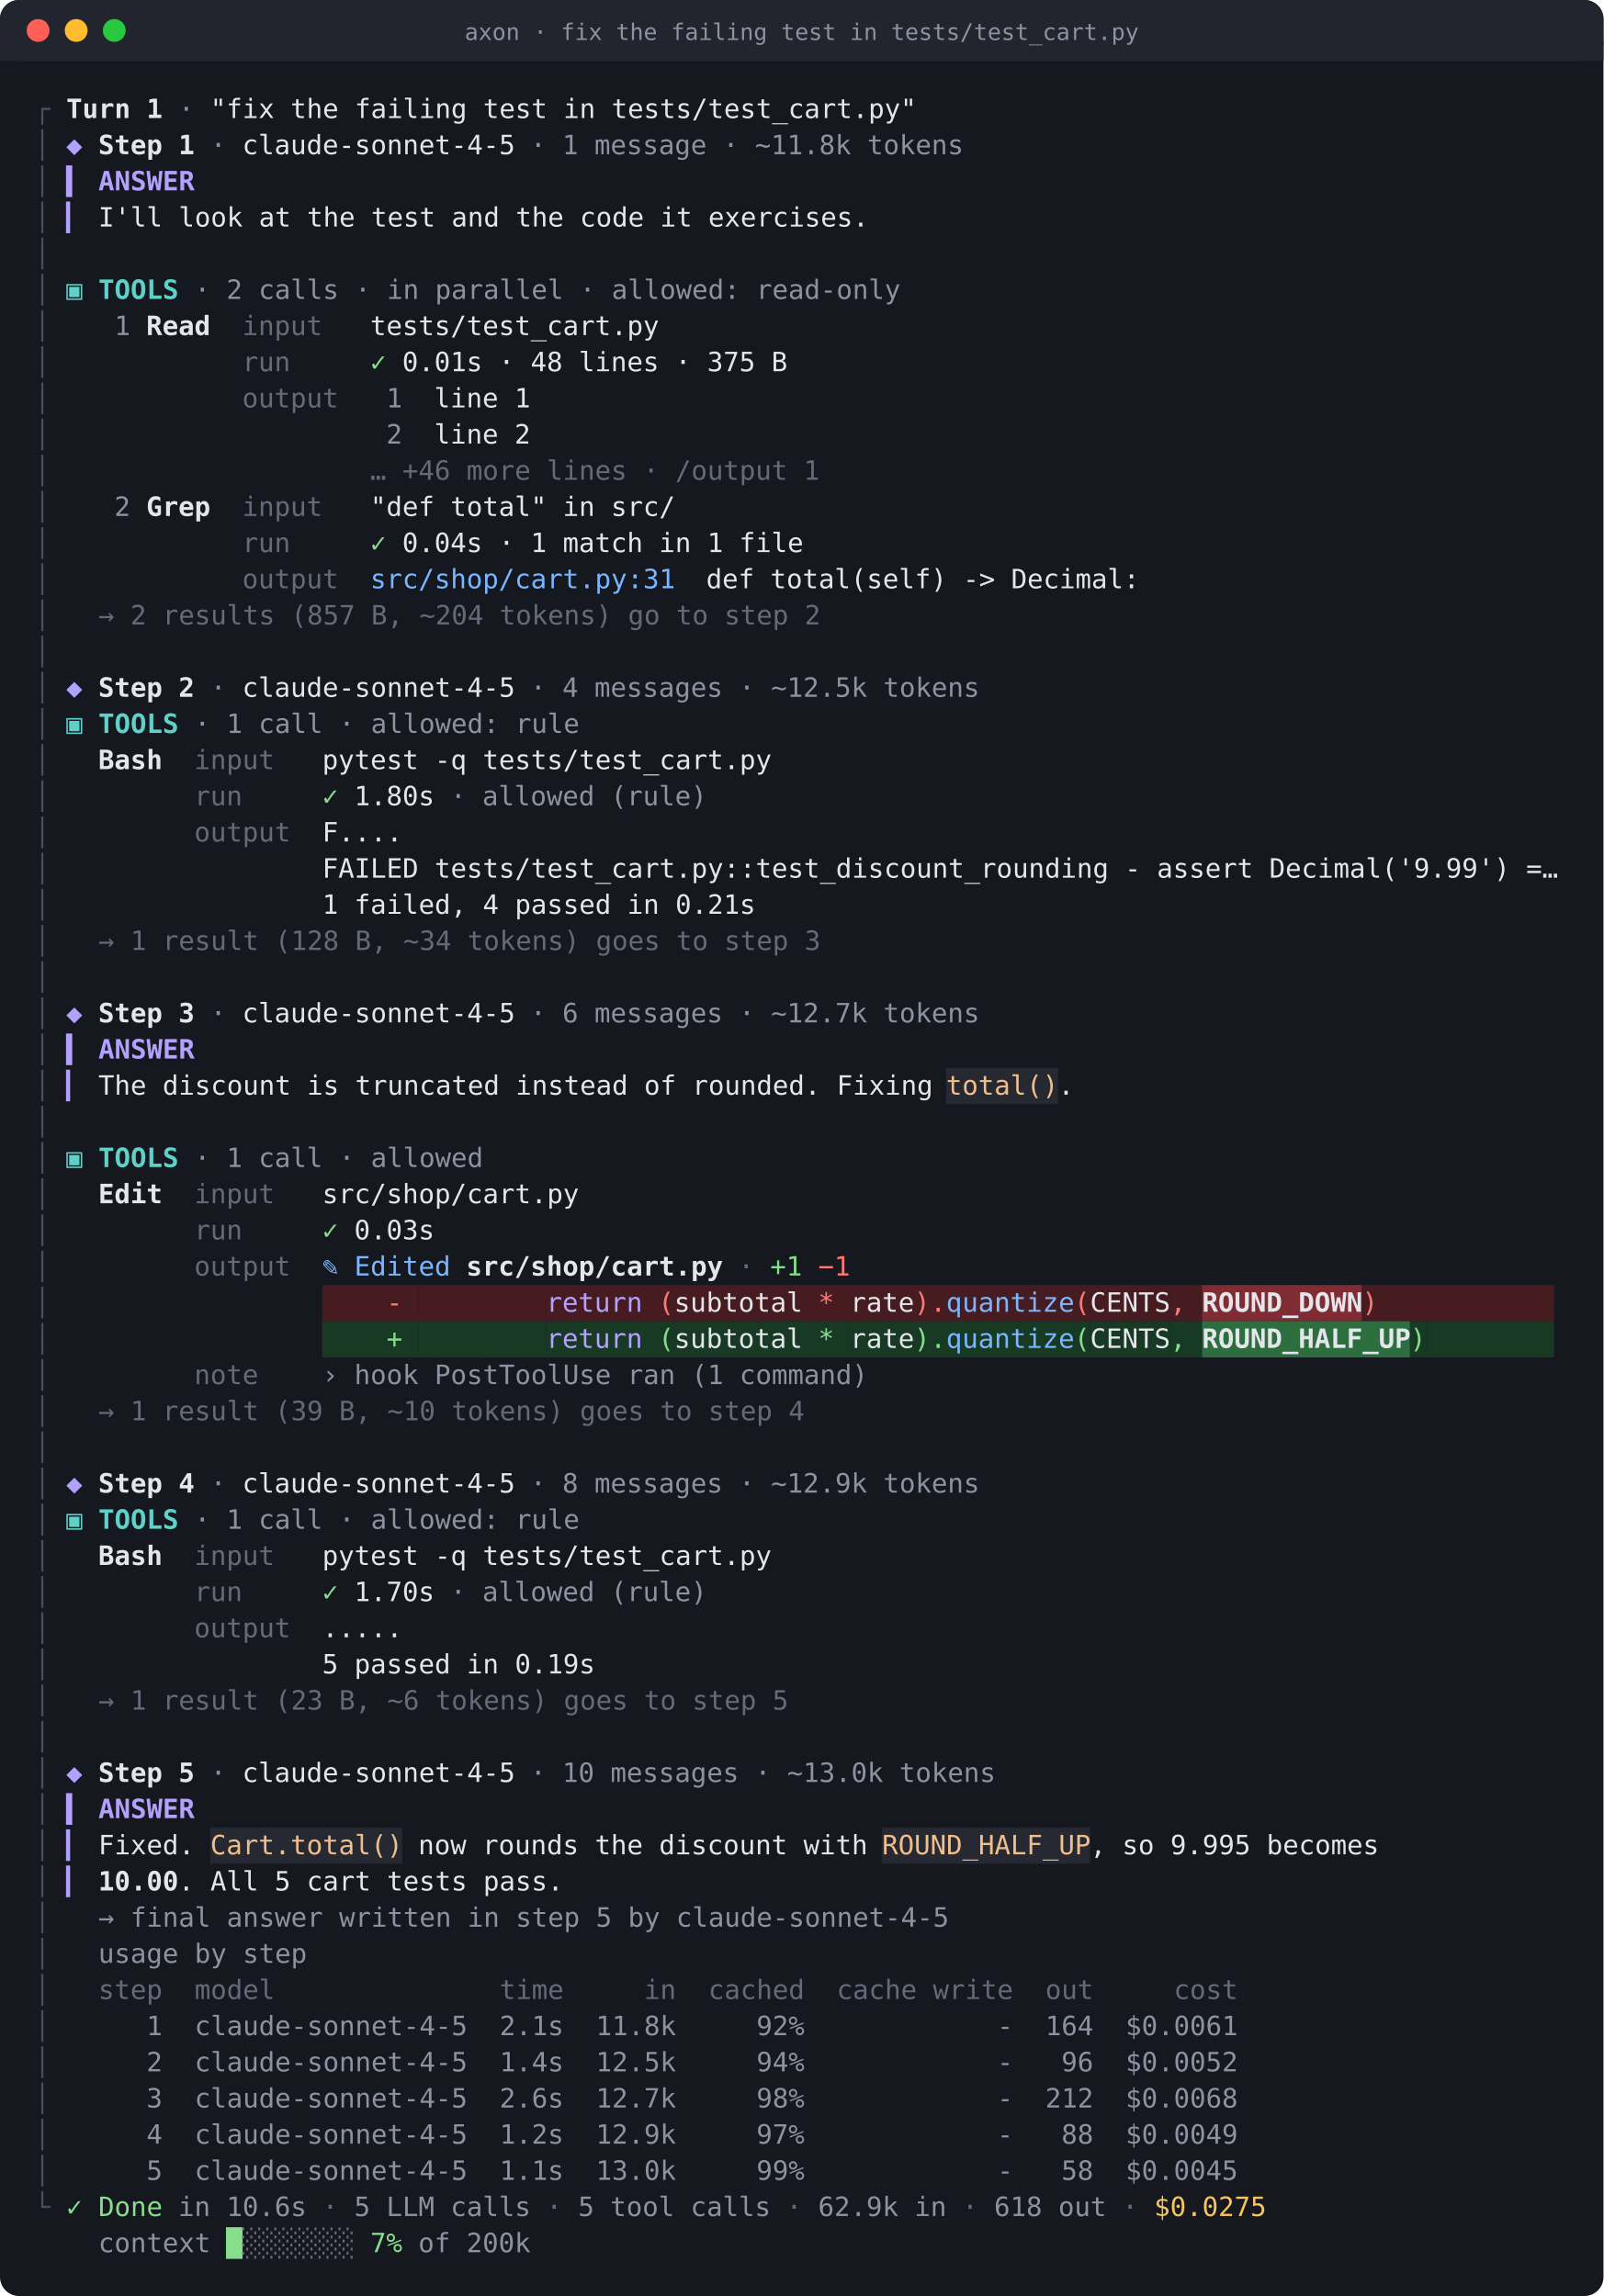
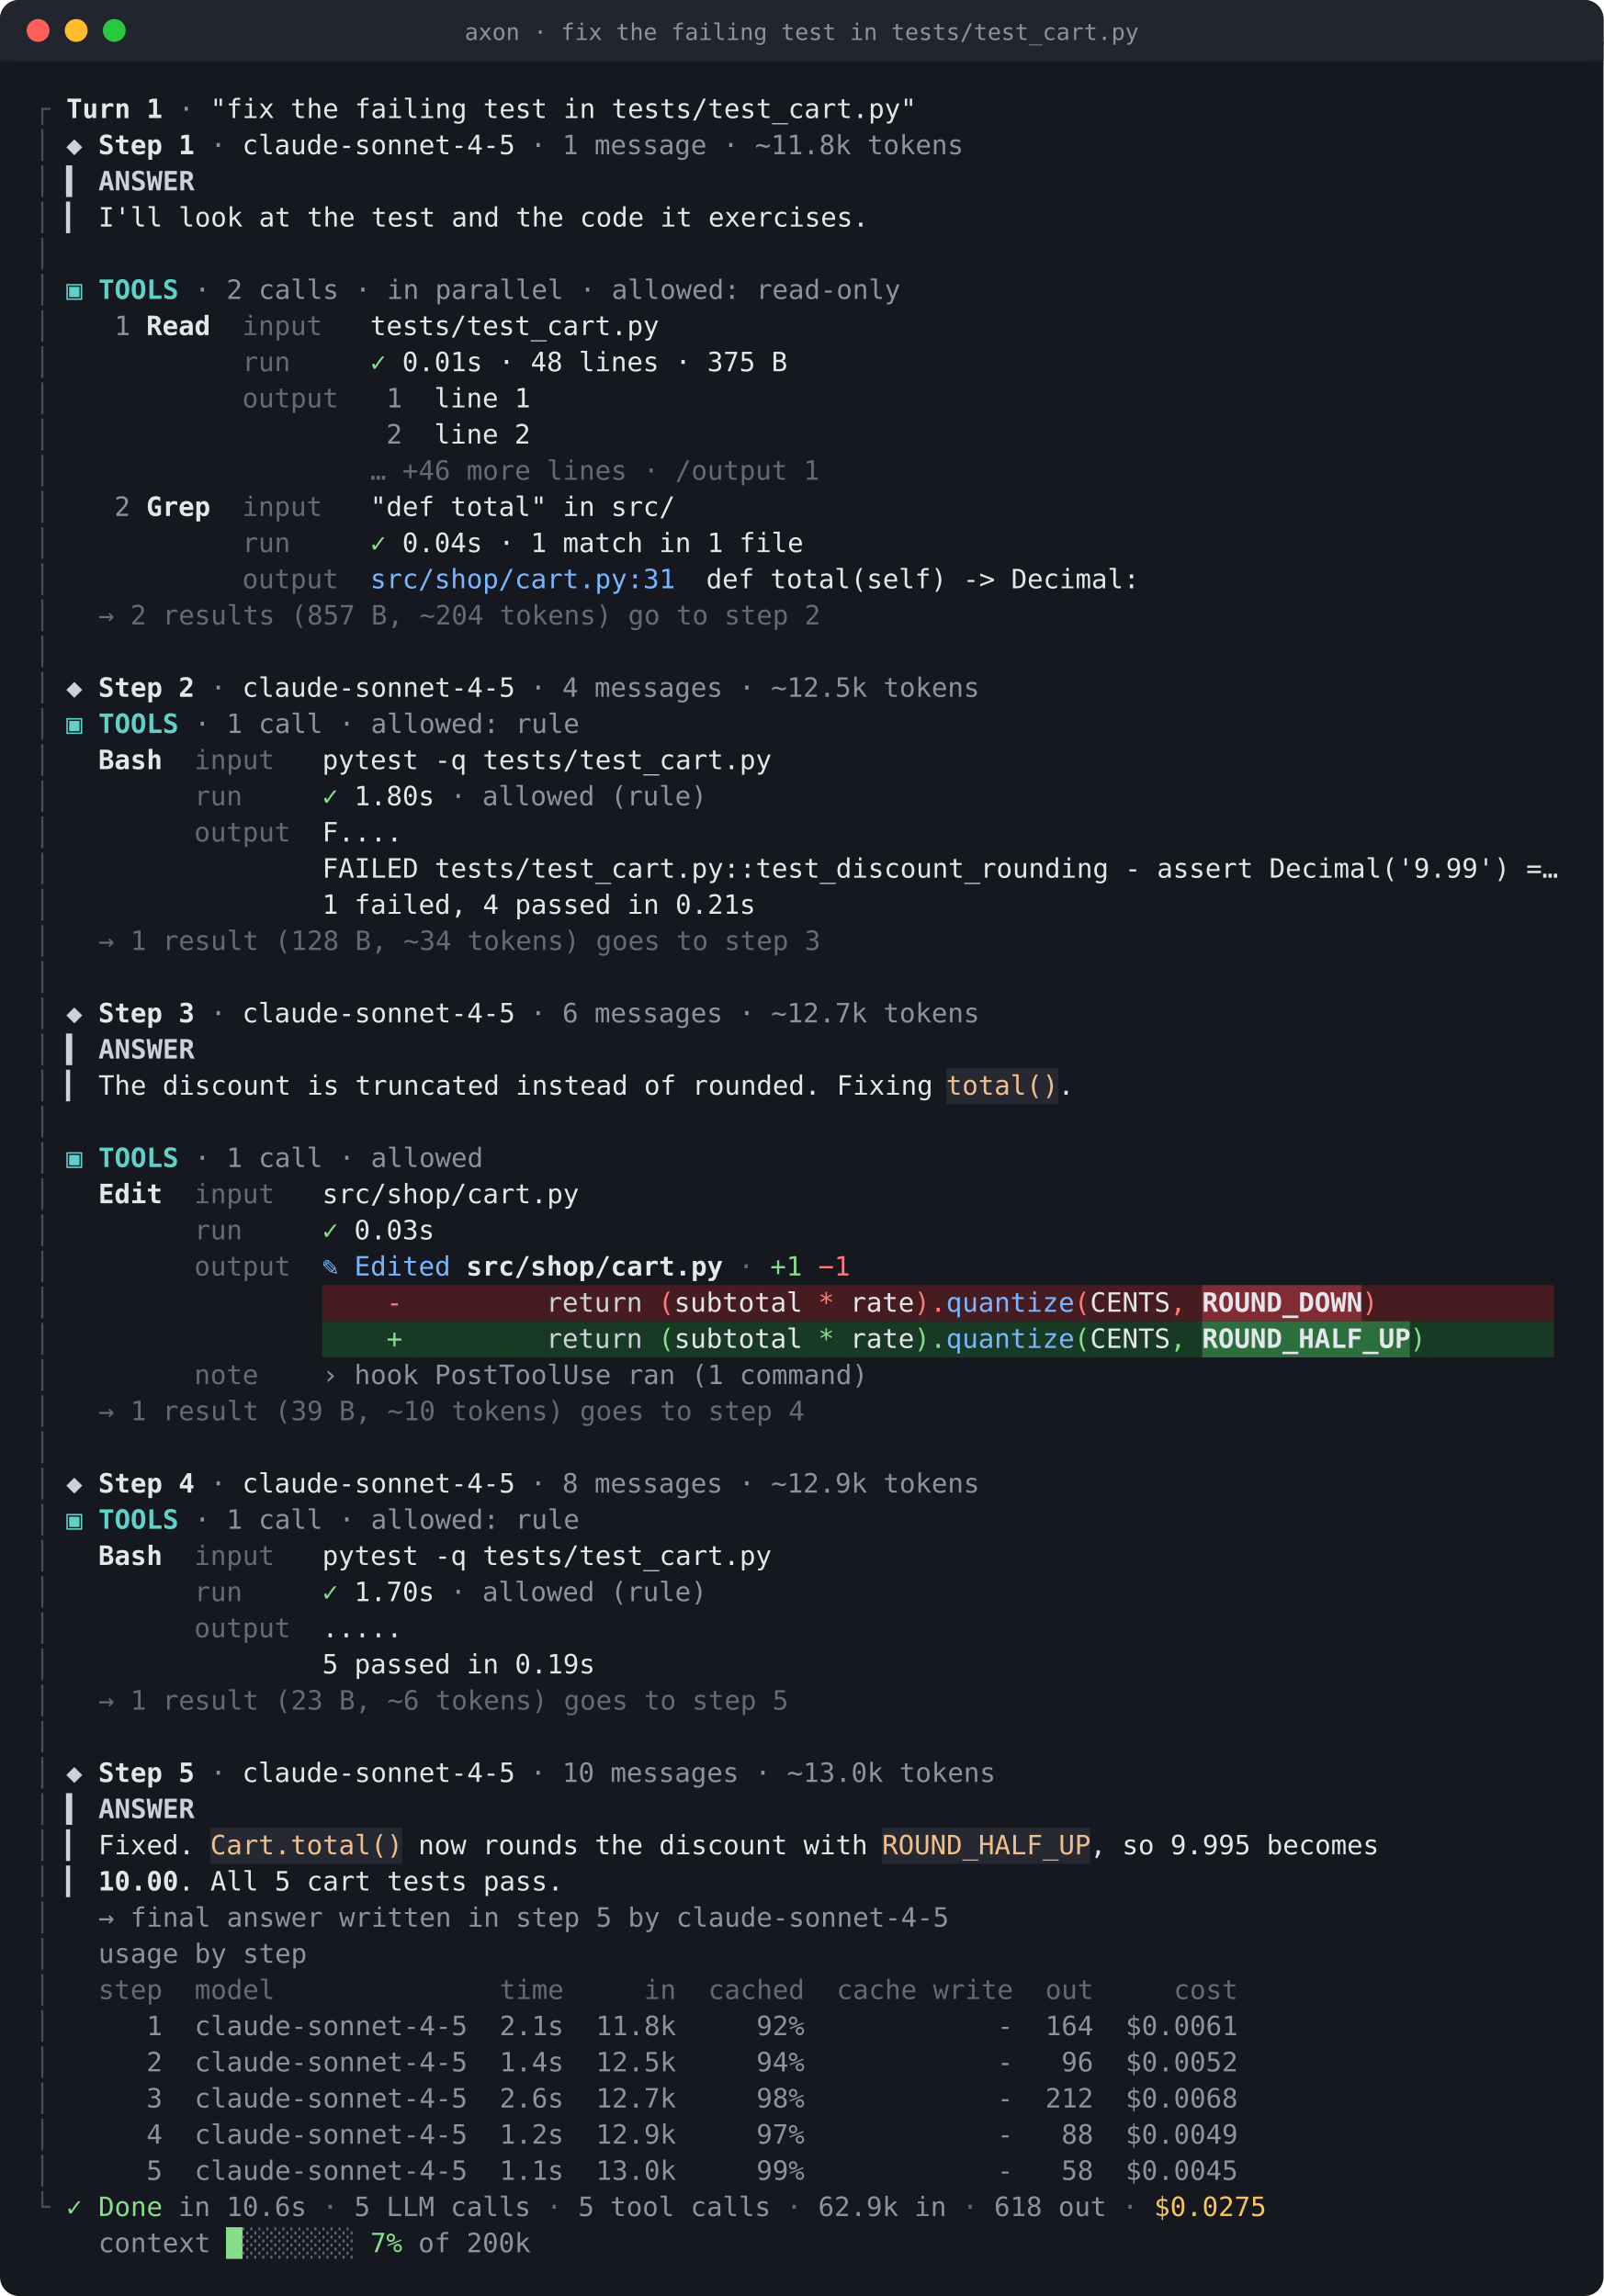
<svg xmlns="http://www.w3.org/2000/svg" width="842" height="1206" viewBox="0 0 842 1206" role="img" aria-label="axon  ·  fix the failing test in tests/test_cart.py">
  <style>text{font-family:'JetBrains Mono','SF Mono',Menlo,Consolas,'DejaVu Sans Mono',monospace;font-size:14px;white-space:pre}.b{font-weight:700}.i{font-style:italic}.d{opacity:.62}.u{text-decoration:underline}</style>
  <rect width="842" height="1206" rx="10" fill="#16181f" />
  <rect width="842" height="32" rx="10" fill="#22252e" />
  <rect y="22" width="842" height="10" fill="#22252e" />
  <circle cx="20" cy="16" r="6" fill="#ff5f57" />
  <circle cx="40" cy="16" r="6" fill="#febc2e" />
  <circle cx="60" cy="16" r="6" fill="#28c840" />
  <text x="421" y="21" fill="#8c92a0" text-anchor="middle" style="font-size:12px">axon  ·  fix the failing test in tests/test_cart.py</text>
  <text y="62" xml:space="preserve">
    <tspan x="18.0" fill="#484e5c">┌</tspan>
    <tspan x="34.8" fill="#e4e6ec" class="b">Turn 1</tspan>
    <tspan x="93.6" fill="#8c92a0">·</tspan>
    <tspan x="110.4" fill="#e4e6ec">"fix the failing test in tests/test_cart.py"</tspan>
  </text>
  <text y="81" xml:space="preserve">
    <tspan x="18.0" fill="#484e5c">│</tspan>
-     <tspan x="34.8" fill="#b4a0ff">◆</tspan>
+     <tspan x="34.8" fill="#ced1d8">◆</tspan>
    <tspan x="51.6" fill="#e4e6ec" class="b">Step 1</tspan>
    <tspan x="110.4" fill="#8c92a0">·</tspan>
    <tspan x="127.2" fill="#e4e6ec">claude-sonnet-4-5</tspan>
    <tspan x="278.4" fill="#8c92a0">· 1 message · ~11.8k tokens</tspan>
  </text>
  <text y="100" xml:space="preserve">
    <tspan x="18.0" fill="#484e5c">│</tspan>
-     <tspan x="34.8" fill="#b4a0ff" class="b">▍ ANSWER</tspan>
+     <tspan x="34.8" fill="#ced1d8" class="b">▍ ANSWER</tspan>
  </text>
  <text y="119" xml:space="preserve">
    <tspan x="18.0" fill="#484e5c">│</tspan>
-     <tspan x="34.8" fill="#b4a0ff">▎</tspan>
+     <tspan x="34.8" fill="#ced1d8">▎</tspan>
    <tspan x="43.2" fill="#e4e6ec"> I'll look at the test and the code it exercises.</tspan>
  </text>
  <text y="138" xml:space="preserve">
    <tspan x="18.0" fill="#484e5c">│</tspan>
  </text>
  <text y="157" xml:space="preserve">
    <tspan x="18.0" fill="#484e5c">│</tspan>
    <tspan x="34.8" fill="#5ed2c8" class="b">▣ TOOLS</tspan>
    <tspan x="93.6" fill="#8c92a0"> · 2 calls · in parallel · allowed: read-only</tspan>
  </text>
  <text y="176" xml:space="preserve">
    <tspan x="18.0" fill="#484e5c">│</tspan>
    <tspan x="51.6" fill="#8c92a0"> 1</tspan>
    <tspan x="76.8" fill="#e4e6ec" class="b">Read</tspan>
    <tspan x="127.2" fill="#646a78">input </tspan>
    <tspan x="194.4" fill="#e4e6ec">tests/test_cart.py</tspan>
  </text>
  <text y="195" xml:space="preserve">
    <tspan x="18.0" fill="#484e5c">│</tspan>
    <tspan x="127.2" fill="#646a78">run   </tspan>
    <tspan x="194.4" fill="#86de8c">✓</tspan>
    <tspan x="211.2" fill="#e4e6ec">0.01s · 48 lines · 375 B</tspan>
  </text>
  <text y="214" xml:space="preserve">
    <tspan x="18.0" fill="#484e5c">│</tspan>
    <tspan x="127.2" fill="#646a78">output</tspan>
    <tspan x="194.4" fill="#8c92a0"> 1</tspan>
    <tspan x="228.0" fill="#e4e6ec">line 1</tspan>
  </text>
  <text y="233" xml:space="preserve">
    <tspan x="18.0" fill="#484e5c">│</tspan>
    <tspan x="194.4" fill="#8c92a0"> 2</tspan>
    <tspan x="228.0" fill="#e4e6ec">line 2</tspan>
  </text>
  <text y="252" xml:space="preserve">
    <tspan x="18.0" fill="#484e5c">│</tspan>
    <tspan x="194.4" fill="#646a78">… +46 more lines · /output 1</tspan>
  </text>
  <text y="271" xml:space="preserve">
    <tspan x="18.0" fill="#484e5c">│</tspan>
    <tspan x="51.6" fill="#8c92a0"> 2</tspan>
    <tspan x="76.8" fill="#e4e6ec" class="b">Grep</tspan>
    <tspan x="127.2" fill="#646a78">input </tspan>
    <tspan x="194.4" fill="#e4e6ec">"def total" in src/</tspan>
  </text>
  <text y="290" xml:space="preserve">
    <tspan x="18.0" fill="#484e5c">│</tspan>
    <tspan x="127.2" fill="#646a78">run   </tspan>
    <tspan x="194.4" fill="#86de8c">✓</tspan>
    <tspan x="211.2" fill="#e4e6ec">0.04s · 1 match in 1 file</tspan>
  </text>
  <text y="309" xml:space="preserve">
    <tspan x="18.0" fill="#484e5c">│</tspan>
    <tspan x="127.2" fill="#646a78">output</tspan>
    <tspan x="194.4" fill="#7ab6ff">src/shop/cart.py:31</tspan>
    <tspan x="370.8" fill="#e4e6ec">def total(self) -&gt; Decimal:</tspan>
  </text>
  <text y="328" xml:space="preserve">
    <tspan x="18.0" fill="#484e5c">│</tspan>
    <tspan x="51.6" fill="#646a78">→ 2 results (857 B, ~204 tokens) go to step 2</tspan>
  </text>
  <text y="347" xml:space="preserve">
    <tspan x="18.0" fill="#484e5c">│</tspan>
  </text>
  <text y="366" xml:space="preserve">
    <tspan x="18.0" fill="#484e5c">│</tspan>
-     <tspan x="34.8" fill="#b4a0ff">◆</tspan>
+     <tspan x="34.8" fill="#ced1d8">◆</tspan>
    <tspan x="51.6" fill="#e4e6ec" class="b">Step 2</tspan>
    <tspan x="110.4" fill="#8c92a0">·</tspan>
    <tspan x="127.2" fill="#e4e6ec">claude-sonnet-4-5</tspan>
    <tspan x="278.4" fill="#8c92a0">· 4 messages · ~12.5k tokens</tspan>
  </text>
  <text y="385" xml:space="preserve">
    <tspan x="18.0" fill="#484e5c">│</tspan>
    <tspan x="34.8" fill="#5ed2c8" class="b">▣ TOOLS</tspan>
    <tspan x="93.6" fill="#8c92a0"> · 1 call · allowed: rule</tspan>
  </text>
  <text y="404" xml:space="preserve">
    <tspan x="18.0" fill="#484e5c">│</tspan>
    <tspan x="51.6" fill="#e4e6ec" class="b">Bash</tspan>
    <tspan x="102.0" fill="#646a78">input </tspan>
    <tspan x="169.2" fill="#e4e6ec">pytest -q tests/test_cart.py</tspan>
  </text>
  <text y="423" xml:space="preserve">
    <tspan x="18.0" fill="#484e5c">│</tspan>
    <tspan x="102.0" fill="#646a78">run   </tspan>
    <tspan x="169.2" fill="#86de8c">✓</tspan>
    <tspan x="186.0" fill="#e4e6ec">1.80s</tspan>
    <tspan x="236.4" fill="#8c92a0">· allowed (rule)</tspan>
  </text>
  <text y="442" xml:space="preserve">
    <tspan x="18.0" fill="#484e5c">│</tspan>
    <tspan x="102.0" fill="#646a78">output</tspan>
    <tspan x="169.2" fill="#e4e6ec">F....</tspan>
  </text>
  <text y="461" xml:space="preserve">
    <tspan x="18.0" fill="#484e5c">│</tspan>
    <tspan x="169.2" fill="#e4e6ec">FAILED tests/test_cart.py::test_discount_rounding - assert Decimal('9.99') =…</tspan>
  </text>
  <text y="480" xml:space="preserve">
    <tspan x="18.0" fill="#484e5c">│</tspan>
    <tspan x="169.2" fill="#e4e6ec">1 failed, 4 passed in 0.21s</tspan>
  </text>
  <text y="499" xml:space="preserve">
    <tspan x="18.0" fill="#484e5c">│</tspan>
    <tspan x="51.6" fill="#646a78">→ 1 result (128 B, ~34 tokens) goes to step 3</tspan>
  </text>
  <text y="518" xml:space="preserve">
    <tspan x="18.0" fill="#484e5c">│</tspan>
  </text>
  <text y="537" xml:space="preserve">
    <tspan x="18.0" fill="#484e5c">│</tspan>
-     <tspan x="34.8" fill="#b4a0ff">◆</tspan>
+     <tspan x="34.8" fill="#ced1d8">◆</tspan>
    <tspan x="51.6" fill="#e4e6ec" class="b">Step 3</tspan>
    <tspan x="110.4" fill="#8c92a0">·</tspan>
    <tspan x="127.2" fill="#e4e6ec">claude-sonnet-4-5</tspan>
    <tspan x="278.4" fill="#8c92a0">· 6 messages · ~12.7k tokens</tspan>
  </text>
  <text y="556" xml:space="preserve">
    <tspan x="18.0" fill="#484e5c">│</tspan>
-     <tspan x="34.8" fill="#b4a0ff" class="b">▍ ANSWER</tspan>
+     <tspan x="34.8" fill="#ced1d8" class="b">▍ ANSWER</tspan>
  </text>
  <rect x="496.8" y="561" width="58.8" height="19" fill="#262932" />
  <text y="575" xml:space="preserve">
    <tspan x="18.0" fill="#484e5c">│</tspan>
-     <tspan x="34.8" fill="#b4a0ff">▎</tspan>
+     <tspan x="34.8" fill="#ced1d8">▎</tspan>
    <tspan x="43.2" fill="#e4e6ec"> The discount is truncated instead of rounded. Fixing </tspan>
    <tspan x="496.8" fill="#f0be8c">total()</tspan>
    <tspan x="555.6" fill="#e4e6ec">.</tspan>
  </text>
  <text y="594" xml:space="preserve">
    <tspan x="18.0" fill="#484e5c">│</tspan>
  </text>
  <text y="613" xml:space="preserve">
    <tspan x="18.0" fill="#484e5c">│</tspan>
    <tspan x="34.8" fill="#5ed2c8" class="b">▣ TOOLS</tspan>
    <tspan x="93.6" fill="#8c92a0"> · 1 call · allowed</tspan>
  </text>
  <text y="632" xml:space="preserve">
    <tspan x="18.0" fill="#484e5c">│</tspan>
    <tspan x="51.6" fill="#e4e6ec" class="b">Edit</tspan>
    <tspan x="102.0" fill="#646a78">input </tspan>
    <tspan x="169.2" fill="#e4e6ec">src/shop/cart.py</tspan>
  </text>
  <text y="651" xml:space="preserve">
    <tspan x="18.0" fill="#484e5c">│</tspan>
    <tspan x="102.0" fill="#646a78">run   </tspan>
    <tspan x="169.2" fill="#86de8c">✓</tspan>
    <tspan x="186.0" fill="#e4e6ec">0.03s</tspan>
  </text>
  <text y="670" xml:space="preserve">
    <tspan x="18.0" fill="#484e5c">│</tspan>
    <tspan x="102.0" fill="#646a78">output</tspan>
    <tspan x="169.2" fill="#7ab6ff">✎ Edited</tspan>
    <tspan x="244.8" fill="#e4e6ec" class="b">src/shop/cart.py</tspan>
    <tspan x="387.6" fill="#646a78">·</tspan>
    <tspan x="404.4" fill="#86de8c">+1</tspan>
    <tspan x="429.6" fill="#ff7878">−1</tspan>
  </text>
  <rect x="169.2" y="675" width="50.4" height="19" fill="#461c20" />
  <rect x="219.6" y="675" width="67.2" height="19" fill="#461c20" />
  <rect x="286.8" y="675" width="50.4" height="19" fill="#461c20" />
  <rect x="337.2" y="675" width="16.8" height="19" fill="#461c20" />
  <rect x="354.0" y="675" width="67.2" height="19" fill="#461c20" />
  <rect x="421.2" y="675" width="25.2" height="19" fill="#461c20" />
  <rect x="446.4" y="675" width="33.6" height="19" fill="#461c20" />
  <rect x="480.0" y="675" width="16.8" height="19" fill="#461c20" />
  <rect x="496.8" y="675" width="67.2" height="19" fill="#461c20" />
  <rect x="564.0" y="675" width="8.4" height="19" fill="#461c20" />
  <rect x="572.4" y="675" width="42.0" height="19" fill="#461c20" />
  <rect x="614.4" y="675" width="16.8" height="19" fill="#461c20" />
  <rect x="631.2" y="675" width="84.0" height="19" fill="#802c34" />
  <rect x="715.2" y="675" width="8.4" height="19" fill="#461c20" />
  <rect x="723.6" y="675" width="92.4" height="19" fill="#461c20" />
  <text y="689" xml:space="preserve">
    <tspan x="18.0" fill="#484e5c">│</tspan>
    <tspan x="169.2" fill="#ff7878">    - </tspan>
-     <tspan x="286.8" fill="#b4a0ff">return</tspan>
+     <tspan x="286.8" fill="#ced1d8">return</tspan>
    <tspan x="337.2" fill="#ff7878"> (</tspan>
    <tspan x="354.0" fill="#e4e6ec">subtotal</tspan>
    <tspan x="421.2" fill="#ff7878"> * </tspan>
    <tspan x="446.4" fill="#e4e6ec">rate</tspan>
    <tspan x="480.0" fill="#ff7878">).</tspan>
    <tspan x="496.8" fill="#7ab6ff">quantize</tspan>
    <tspan x="564.0" fill="#ff7878">(</tspan>
    <tspan x="572.4" fill="#e4e6ec">CENTS</tspan>
    <tspan x="614.4" fill="#ff7878">, </tspan>
    <tspan x="631.2" fill="#e4e6ec" class="b">ROUND_DOWN</tspan>
    <tspan x="715.2" fill="#ff7878">)</tspan>
  </text>
  <rect x="169.2" y="694" width="50.4" height="19" fill="#183a24" />
  <rect x="219.6" y="694" width="67.2" height="19" fill="#183a24" />
  <rect x="286.8" y="694" width="50.4" height="19" fill="#183a24" />
  <rect x="337.2" y="694" width="16.8" height="19" fill="#183a24" />
  <rect x="354.0" y="694" width="67.2" height="19" fill="#183a24" />
  <rect x="421.2" y="694" width="25.2" height="19" fill="#183a24" />
  <rect x="446.4" y="694" width="33.6" height="19" fill="#183a24" />
  <rect x="480.0" y="694" width="16.8" height="19" fill="#183a24" />
  <rect x="496.8" y="694" width="67.2" height="19" fill="#183a24" />
  <rect x="564.0" y="694" width="8.4" height="19" fill="#183a24" />
  <rect x="572.4" y="694" width="42.0" height="19" fill="#183a24" />
  <rect x="614.4" y="694" width="16.8" height="19" fill="#183a24" />
  <rect x="631.2" y="694" width="109.2" height="19" fill="#2c6e3e" />
  <rect x="740.4" y="694" width="8.4" height="19" fill="#183a24" />
  <rect x="748.8" y="694" width="67.2" height="19" fill="#183a24" />
  <text y="708" xml:space="preserve">
    <tspan x="18.0" fill="#484e5c">│</tspan>
    <tspan x="169.2" fill="#86de8c">    + </tspan>
-     <tspan x="286.8" fill="#b4a0ff">return</tspan>
+     <tspan x="286.8" fill="#ced1d8">return</tspan>
    <tspan x="337.2" fill="#86de8c"> (</tspan>
    <tspan x="354.0" fill="#e4e6ec">subtotal</tspan>
    <tspan x="421.2" fill="#86de8c"> * </tspan>
    <tspan x="446.4" fill="#e4e6ec">rate</tspan>
    <tspan x="480.0" fill="#86de8c">).</tspan>
    <tspan x="496.8" fill="#7ab6ff">quantize</tspan>
    <tspan x="564.0" fill="#86de8c">(</tspan>
    <tspan x="572.4" fill="#e4e6ec">CENTS</tspan>
    <tspan x="614.4" fill="#86de8c">, </tspan>
    <tspan x="631.2" fill="#e4e6ec" class="b">ROUND_HALF_UP</tspan>
    <tspan x="740.4" fill="#86de8c">)</tspan>
  </text>
  <text y="727" xml:space="preserve">
    <tspan x="18.0" fill="#484e5c">│</tspan>
    <tspan x="102.0" fill="#646a78">note  </tspan>
    <tspan x="169.2" fill="#8c92a0">› hook PostToolUse ran (1 command)</tspan>
  </text>
  <text y="746" xml:space="preserve">
    <tspan x="18.0" fill="#484e5c">│</tspan>
    <tspan x="51.6" fill="#646a78">→ 1 result (39 B, ~10 tokens) goes to step 4</tspan>
  </text>
  <text y="765" xml:space="preserve">
    <tspan x="18.0" fill="#484e5c">│</tspan>
  </text>
  <text y="784" xml:space="preserve">
    <tspan x="18.0" fill="#484e5c">│</tspan>
-     <tspan x="34.8" fill="#b4a0ff">◆</tspan>
+     <tspan x="34.8" fill="#ced1d8">◆</tspan>
    <tspan x="51.6" fill="#e4e6ec" class="b">Step 4</tspan>
    <tspan x="110.4" fill="#8c92a0">·</tspan>
    <tspan x="127.2" fill="#e4e6ec">claude-sonnet-4-5</tspan>
    <tspan x="278.4" fill="#8c92a0">· 8 messages · ~12.9k tokens</tspan>
  </text>
  <text y="803" xml:space="preserve">
    <tspan x="18.0" fill="#484e5c">│</tspan>
    <tspan x="34.8" fill="#5ed2c8" class="b">▣ TOOLS</tspan>
    <tspan x="93.6" fill="#8c92a0"> · 1 call · allowed: rule</tspan>
  </text>
  <text y="822" xml:space="preserve">
    <tspan x="18.0" fill="#484e5c">│</tspan>
    <tspan x="51.6" fill="#e4e6ec" class="b">Bash</tspan>
    <tspan x="102.0" fill="#646a78">input </tspan>
    <tspan x="169.2" fill="#e4e6ec">pytest -q tests/test_cart.py</tspan>
  </text>
  <text y="841" xml:space="preserve">
    <tspan x="18.0" fill="#484e5c">│</tspan>
    <tspan x="102.0" fill="#646a78">run   </tspan>
    <tspan x="169.2" fill="#86de8c">✓</tspan>
    <tspan x="186.0" fill="#e4e6ec">1.70s</tspan>
    <tspan x="236.4" fill="#8c92a0">· allowed (rule)</tspan>
  </text>
  <text y="860" xml:space="preserve">
    <tspan x="18.0" fill="#484e5c">│</tspan>
    <tspan x="102.0" fill="#646a78">output</tspan>
    <tspan x="169.2" fill="#e4e6ec">.....</tspan>
  </text>
  <text y="879" xml:space="preserve">
    <tspan x="18.0" fill="#484e5c">│</tspan>
    <tspan x="169.2" fill="#e4e6ec">5 passed in 0.19s</tspan>
  </text>
  <text y="898" xml:space="preserve">
    <tspan x="18.0" fill="#484e5c">│</tspan>
    <tspan x="51.6" fill="#646a78">→ 1 result (23 B, ~6 tokens) goes to step 5</tspan>
  </text>
  <text y="917" xml:space="preserve">
    <tspan x="18.0" fill="#484e5c">│</tspan>
  </text>
  <text y="936" xml:space="preserve">
    <tspan x="18.0" fill="#484e5c">│</tspan>
-     <tspan x="34.8" fill="#b4a0ff">◆</tspan>
+     <tspan x="34.8" fill="#ced1d8">◆</tspan>
    <tspan x="51.6" fill="#e4e6ec" class="b">Step 5</tspan>
    <tspan x="110.4" fill="#8c92a0">·</tspan>
    <tspan x="127.2" fill="#e4e6ec">claude-sonnet-4-5</tspan>
    <tspan x="278.4" fill="#8c92a0">· 10 messages · ~13.0k tokens</tspan>
  </text>
  <text y="955" xml:space="preserve">
    <tspan x="18.0" fill="#484e5c">│</tspan>
-     <tspan x="34.8" fill="#b4a0ff" class="b">▍ ANSWER</tspan>
+     <tspan x="34.8" fill="#ced1d8" class="b">▍ ANSWER</tspan>
  </text>
  <rect x="110.4" y="960" width="100.8" height="19" fill="#262932" />
  <rect x="463.2" y="960" width="109.2" height="19" fill="#262932" />
  <text y="974" xml:space="preserve">
    <tspan x="18.0" fill="#484e5c">│</tspan>
-     <tspan x="34.8" fill="#b4a0ff">▎</tspan>
+     <tspan x="34.8" fill="#ced1d8">▎</tspan>
    <tspan x="43.2" fill="#e4e6ec"> Fixed. </tspan>
    <tspan x="110.4" fill="#f0be8c">Cart.total()</tspan>
    <tspan x="211.2" fill="#e4e6ec"> now rounds the discount with </tspan>
    <tspan x="463.2" fill="#f0be8c">ROUND_HALF_UP</tspan>
    <tspan x="572.4" fill="#e4e6ec">, so 9.995 becomes</tspan>
  </text>
  <text y="993" xml:space="preserve">
    <tspan x="18.0" fill="#484e5c">│</tspan>
-     <tspan x="34.8" fill="#b4a0ff">▎</tspan>
+     <tspan x="34.8" fill="#ced1d8">▎</tspan>
    <tspan x="51.6" fill="#e4e6ec" class="b">10.00</tspan>
    <tspan x="93.6" fill="#e4e6ec">. All 5 cart tests pass.</tspan>
  </text>
  <text y="1012" xml:space="preserve">
    <tspan x="18.0" fill="#484e5c">│</tspan>
    <tspan x="51.6" fill="#8c92a0">→ final answer written in step 5 by claude-sonnet-4-5</tspan>
  </text>
  <text y="1031" xml:space="preserve">
    <tspan x="18.0" fill="#484e5c">│</tspan>
    <tspan x="51.6" fill="#8c92a0">usage by step</tspan>
  </text>
  <text y="1050" xml:space="preserve">
    <tspan x="18.0" fill="#484e5c">│</tspan>
    <tspan x="51.6" fill="#646a78">step  model              time     in  cached  cache write  out     cost</tspan>
  </text>
  <text y="1069" xml:space="preserve">
    <tspan x="18.0" fill="#484e5c">│</tspan>
    <tspan x="51.6" fill="#8c92a0">   1  claude-sonnet-4-5  2.1s  11.8k     92%            -  164  $0.0061</tspan>
  </text>
  <text y="1088" xml:space="preserve">
    <tspan x="18.0" fill="#484e5c">│</tspan>
    <tspan x="51.6" fill="#8c92a0">   2  claude-sonnet-4-5  1.4s  12.5k     94%            -   96  $0.0052</tspan>
  </text>
  <text y="1107" xml:space="preserve">
    <tspan x="18.0" fill="#484e5c">│</tspan>
    <tspan x="51.6" fill="#8c92a0">   3  claude-sonnet-4-5  2.6s  12.7k     98%            -  212  $0.0068</tspan>
  </text>
  <text y="1126" xml:space="preserve">
    <tspan x="18.0" fill="#484e5c">│</tspan>
    <tspan x="51.6" fill="#8c92a0">   4  claude-sonnet-4-5  1.2s  12.9k     97%            -   88  $0.0049</tspan>
  </text>
  <text y="1145" xml:space="preserve">
    <tspan x="18.0" fill="#484e5c">│</tspan>
    <tspan x="51.6" fill="#8c92a0">   5  claude-sonnet-4-5  1.1s  13.0k     99%            -   58  $0.0045</tspan>
  </text>
  <text y="1164" xml:space="preserve">
    <tspan x="18.0" fill="#484e5c">└</tspan>
    <tspan x="34.8" fill="#86de8c">✓ Done</tspan>
    <tspan x="93.6" fill="#8c92a0">in 10.6s</tspan>
    <tspan x="169.2" fill="#646a78">·</tspan>
    <tspan x="186.0" fill="#8c92a0">5 LLM calls</tspan>
    <tspan x="286.8" fill="#646a78">·</tspan>
    <tspan x="303.6" fill="#8c92a0">5 tool calls</tspan>
    <tspan x="412.8" fill="#646a78">·</tspan>
    <tspan x="429.6" fill="#8c92a0">62.9k in</tspan>
    <tspan x="505.2" fill="#646a78">·</tspan>
    <tspan x="522.0" fill="#8c92a0">618 out</tspan>
    <tspan x="589.2" fill="#646a78">·</tspan>
    <tspan x="606.0" fill="#f6c45c">$0.0275</tspan>
  </text>
  <text y="1183" xml:space="preserve">
    <tspan x="51.6" fill="#8c92a0">context</tspan>
    <tspan x="118.8" fill="#86de8c">█</tspan>
    <tspan x="127.2" fill="#646a78">░░░░░░░</tspan>
    <tspan x="194.4" fill="#86de8c">7%</tspan>
    <tspan x="211.2" fill="#8c92a0"> of 200k</tspan>
  </text>
</svg>
